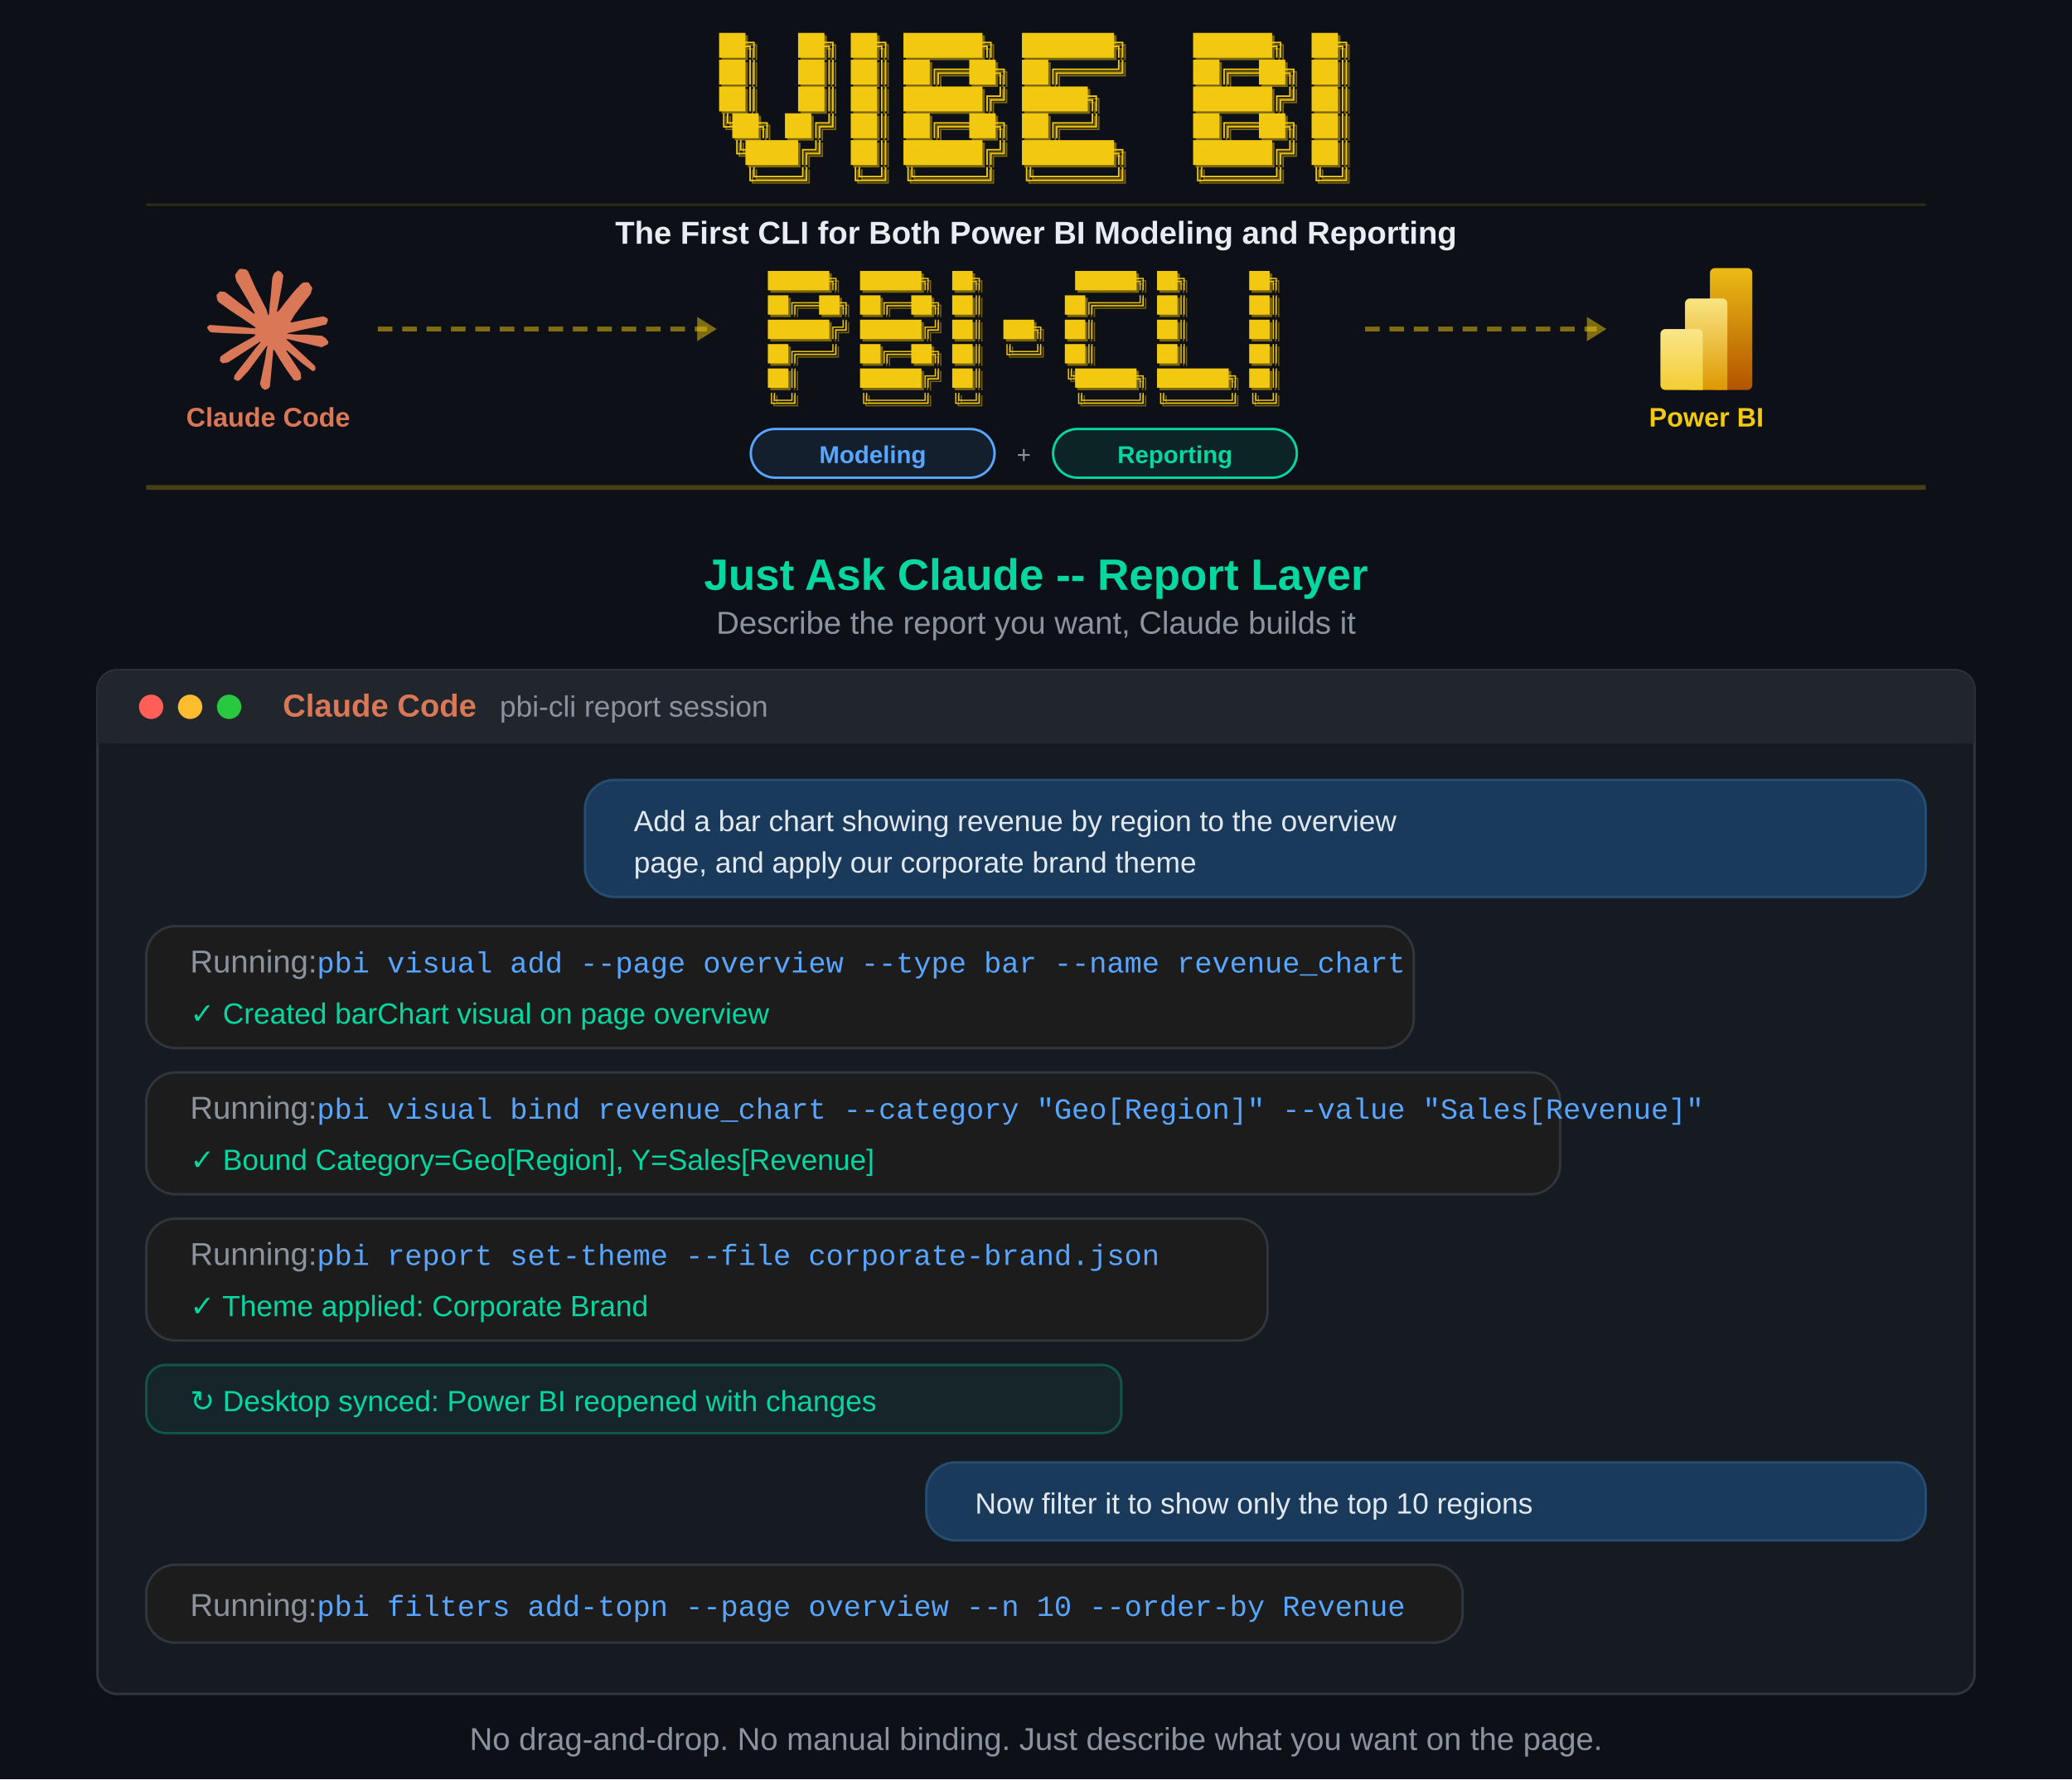
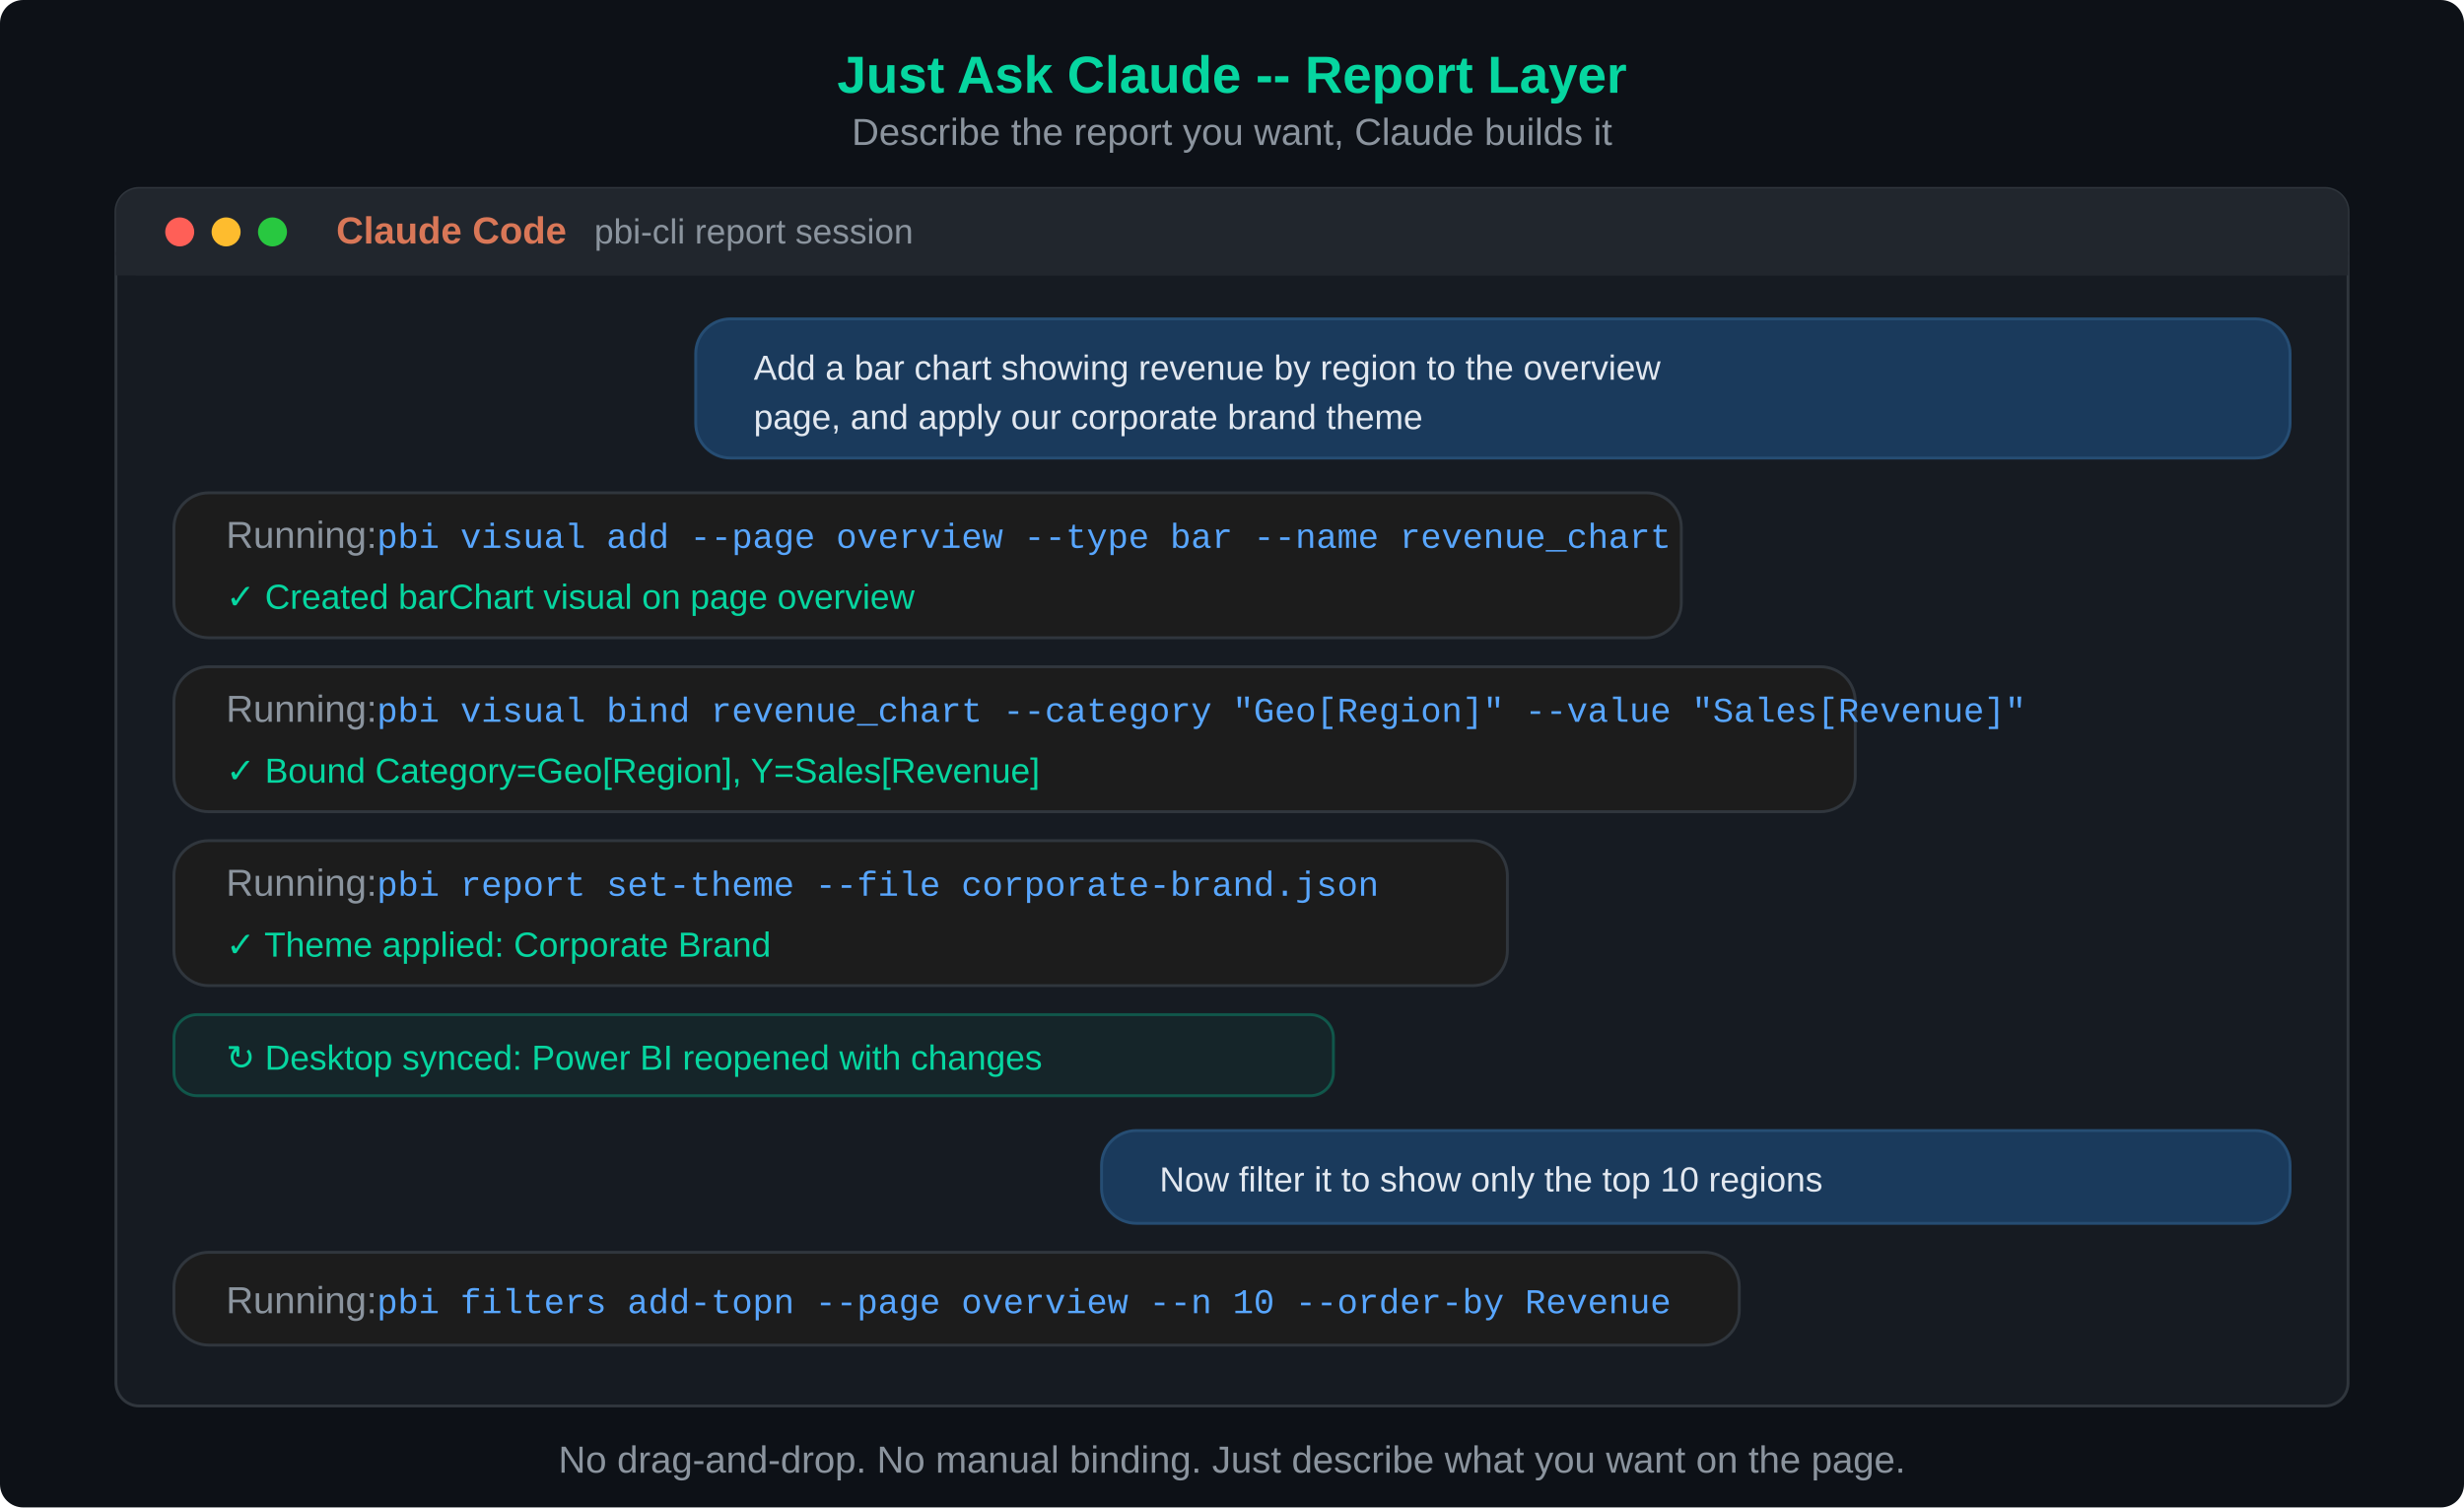
- <svg xmlns="http://www.w3.org/2000/svg" width="850" height="730" viewBox="0 0 850 730">
-   <defs>
-     <linearGradient id="hdr-bar1" x1="50%" y1="0%" x2="50%" y2="100%">
-       <stop offset="0%" stop-color="#EBBB14" />
-       <stop offset="100%" stop-color="#B25400" />
-     </linearGradient>
-     <linearGradient id="hdr-bar2" x1="50%" y1="0%" x2="50%" y2="100%">
-       <stop offset="0%" stop-color="#F9E583" />
-       <stop offset="100%" stop-color="#DE9800" />
-     </linearGradient>
-     <linearGradient id="hdr-bar3" x1="50%" y1="0%" x2="50%" y2="100%">
-       <stop offset="0%" stop-color="#F9E68B" />
-       <stop offset="100%" stop-color="#F3CD32" />
-     </linearGradient>
-     <linearGradient id="pbi-lg1" x1="50%" y1="0%" x2="50%" y2="100%">
-       <stop offset="0%" stop-color="#EBBB14" />
-       <stop offset="100%" stop-color="#B25400" />
-     </linearGradient>
-     <linearGradient id="pbi-lg2" x1="50%" y1="0%" x2="50%" y2="100%">
-       <stop offset="0%" stop-color="#F9E583" />
-       <stop offset="100%" stop-color="#DE9800" />
-     </linearGradient>
-     <linearGradient id="pbi-lg5" x1="50%" y1="0%" x2="50%" y2="100%">
-       <stop offset="0%" stop-color="#F9E68B" />
-       <stop offset="100%" stop-color="#F3CD32" />
-     </linearGradient>
-   </defs>
-   <rect width="100%" height="100%" fill="#0d1117" />
-   <text font-family="'Courier New', Courier, monospace" font-size="9" fill="#7A6508" xml:space="preserve">
-     <tspan x="296" y="22">██╗   ██╗ ██╗ ██████╗  ███████╗     ██████╗  ██╗</tspan>
-     <tspan x="296" y="33">██║   ██║ ██║ ██╔══██╗ ██╔════╝     ██╔══██╗ ██║</tspan>
-     <tspan x="296" y="44">██║   ██║ ██║ ██████╔╝ █████╗       ██████╔╝ ██║</tspan>
-     <tspan x="296" y="55">╚██╗ ██╔╝ ██║ ██╔══██╗ ██╔══╝       ██╔══██╗ ██║</tspan>
-     <tspan x="296" y="66"> ╚████╔╝  ██║ ██████╔╝ ███████╗     ██████╔╝ ██║</tspan>
-     <tspan x="296" y="77">  ╚═══╝   ╚═╝ ╚═════╝  ╚══════╝     ╚═════╝  ╚═╝</tspan>
-   </text>
-   <text font-family="'Courier New', Courier, monospace" font-size="9" fill="#F2C811" xml:space="preserve">
-     <tspan x="295" y="21">██╗   ██╗ ██╗ ██████╗  ███████╗     ██████╗  ██╗</tspan>
-     <tspan x="295" y="32">██║   ██║ ██║ ██╔══██╗ ██╔════╝     ██╔══██╗ ██║</tspan>
-     <tspan x="295" y="43">██║   ██║ ██║ ██████╔╝ █████╗       ██████╔╝ ██║</tspan>
-     <tspan x="295" y="54">╚██╗ ██╔╝ ██║ ██╔══██╗ ██╔══╝       ██╔══██╗ ██║</tspan>
-     <tspan x="295" y="65"> ╚████╔╝  ██║ ██████╔╝ ███████╗     ██████╔╝ ██║</tspan>
-     <tspan x="295" y="76">  ╚═══╝   ╚═╝ ╚═════╝  ╚══════╝     ╚═════╝  ╚═╝</tspan>
-   </text>
-   <line x1="60" y1="84" x2="790" y2="84" stroke="#F2C811" stroke-opacity="0.15" stroke-width="1" />
-   <text x="425" y="100" font-family="'Segoe UI', Arial, sans-serif" font-size="13" fill="#e6edf3" text-anchor="middle" font-weight="600">The First CLI for Both Power BI Modeling and Reporting</text>
-   <svg x="85" y="110" width="50" height="50" viewBox="0 0 1200 1200">
-     <path fill="#d97757" d="M 233.96 800.215 L 468.644 668.537 L 472.591 657.101 L 468.644 650.738 L 457.208 650.738 L 417.987 648.322 L 283.893 644.698 L 167.597 639.866 L 54.926 633.826 L 26.577 627.785 L 3.3e-05 592.752 L 2.738 575.275 L 26.577 559.248 L 60.725 562.228 L 136.188 567.383 L 249.423 575.195 L 331.57 580.027 L 453.262 592.671 L 472.591 592.671 L 475.329 584.859 L 468.725 580.027 L 463.571 575.195 L 346.389 495.785 L 219.544 411.866 L 153.101 363.544 L 117.181 339.06 L 99.06 316.107 L 91.248 266.014 L 123.866 230.094 L 167.678 233.074 L 178.873 236.054 L 223.248 270.201 L 318.04 343.57 L 441.826 434.738 L 459.946 449.799 L 467.195 444.644 L 468.081 441.02 L 459.946 427.409 L 392.617 305.718 L 320.779 181.933 L 288.805 130.631 L 280.349 99.866 C 277.369 87.221 275.195 76.591 275.195 63.624 L 312.322 13.208 L 332.859 6.604 L 382.389 13.208 L 403.248 31.329 L 434.014 101.718 L 483.866 212.537 L 561.181 363.221 L 583.812 407.919 L 595.893 449.315 L 600.403 461.96 L 608.215 461.96 L 608.215 454.712 L 614.577 369.826 L 626.336 265.611 L 637.772 131.517 L 641.718 93.745 L 660.403 48.483 L 697.53 24 L 726.524 37.852 L 750.363 72 L 747.06 94.067 L 732.886 186.201 L 705.101 330.524 L 686.98 427.168 L 697.53 427.168 L 709.611 415.087 L 758.497 350.175 L 840.644 247.49 L 876.886 206.738 L 919.168 161.718 L 946.309 140.295 L 997.611 140.295 L 1035.383 196.43 L 1018.47 254.416 L 965.638 321.423 L 921.826 378.202 L 859.007 462.765 L 819.785 530.416 L 823.409 535.812 L 832.752 534.926 L 974.658 504.725 L 1051.329 490.873 L 1142.819 475.168 L 1184.215 494.497 L 1188.725 514.148 L 1172.456 554.336 L 1074.604 578.497 L 959.839 601.45 L 788.94 641.879 L 786.846 643.409 L 789.262 646.389 L 866.255 653.638 L 899.195 655.409 L 979.812 655.409 L 1129.933 666.604 L 1169.154 692.537 L 1192.671 724.269 L 1188.725 748.43 L 1128.322 779.195 L 1046.819 759.866 L 856.591 714.604 L 791.356 698.336 L 782.336 698.336 L 782.336 703.732 L 836.698 756.886 L 936.322 846.846 L 1061.074 962.819 L 1067.436 991.49 L 1051.409 1014.121 L 1034.497 1011.705 L 924.886 929.235 L 882.604 892.108 L 786.846 811.49 L 780.483 811.49 L 780.483 819.946 L 802.55 852.242 L 919.087 1027.409 L 925.128 1081.128 L 916.671 1098.604 L 886.47 1109.154 L 853.289 1103.114 L 785.074 1007.356 L 714.685 899.517 L 657.906 802.872 L 650.98 806.819 L 617.477 1167.705 L 601.772 1186.148 L 565.53 1200 L 535.329 1177.047 L 519.302 1139.92 L 535.329 1066.551 L 554.658 970.792 L 570.362 894.685 L 584.537 800.134 L 592.993 768.725 L 592.43 766.631 L 585.503 767.517 L 514.228 865.369 L 405.826 1011.866 L 320.054 1103.678 L 299.517 1111.812 L 263.92 1093.369 L 267.221 1060.43 L 287.114 1031.114 L 405.826 880.107 L 477.423 786.524 L 523.651 732.483 L 523.329 724.671 L 520.591 724.671 L 205.289 929.396 L 149.154 936.644 L 124.993 914.014 L 127.973 876.886 L 139.409 864.805 L 234.201 799.57 L 233.879 799.893 Z" />
-   </svg>
-   <text x="110" y="175" font-family="'Segoe UI', Arial, sans-serif" font-size="11" fill="#d97757" text-anchor="middle" font-weight="600">Claude Code</text>
-   <line x1="155" y1="135" x2="290" y2="135" stroke="#F2C811" stroke-width="2" stroke-dasharray="6,4" stroke-opacity="0.5" />
-   <polygon points="294,135 286,130 286,140" fill="#F2C811" fill-opacity="0.5" />
-   <text font-family="'Courier New', Courier, monospace" font-size="7" fill="#7A6508" xml:space="preserve">
-     <tspan x="316" y="118">██████╗  ██████╗  ██╗         ██████╗ ██╗      ██╗</tspan>
-     <tspan x="316" y="128">██╔══██╗ ██╔══██╗ ██║        ██╔════╝ ██║      ██║</tspan>
-     <tspan x="316" y="138">██████╔╝ ██████╔╝ ██║  ███╗  ██║      ██║      ██║</tspan>
-     <tspan x="316" y="148">██╔═══╝  ██╔══██╗ ██║  ╚══╝  ██║      ██║      ██║</tspan>
-     <tspan x="316" y="158">██║      ██████╔╝ ██║        ╚██████╗ ███████╗ ██║</tspan>
-     <tspan x="316" y="168">╚═╝      ╚═════╝  ╚═╝         ╚═════╝ ╚══════╝ ╚═╝</tspan>
-   </text>
-   <text font-family="'Courier New', Courier, monospace" font-size="7" fill="#F2C811" xml:space="preserve">
-     <tspan x="315" y="117">██████╗  ██████╗  ██╗         ██████╗ ██╗      ██╗</tspan>
-     <tspan x="315" y="127">██╔══██╗ ██╔══██╗ ██║        ██╔════╝ ██║      ██║</tspan>
-     <tspan x="315" y="137">██████╔╝ ██████╔╝ ██║  ███╗  ██║      ██║      ██║</tspan>
-     <tspan x="315" y="147">██╔═══╝  ██╔══██╗ ██║  ╚══╝  ██║      ██║      ██║</tspan>
-     <tspan x="315" y="157">██║      ██████╔╝ ██║        ╚██████╗ ███████╗ ██║</tspan>
-     <tspan x="315" y="167">╚═╝      ╚═════╝  ╚═╝         ╚═════╝ ╚══════╝ ╚═╝</tspan>
-   </text>
-   <line x1="560" y1="135" x2="655" y2="135" stroke="#F2C811" stroke-width="2" stroke-dasharray="6,4" stroke-opacity="0.5" />
-   <polygon points="659,135 651,130 651,140" fill="#F2C811" fill-opacity="0.5" />
-   <svg x="675" y="110" width="50" height="50" viewBox="0 0 630 630">
-     <g transform="translate(77.5, 0)">
-       <rect fill="url(#pbi-lg1)" x="256" y="0" width="219" height="630" rx="26" />
-       <path fill="url(#pbi-lg2)" d="M346,604 L346,630 L320,630 L153,630 C138.64,630 127,618.36 127,604 L127,183 C127,168.64 138.64,157 153,157 L320,157 C334.36,157 346,168.64 346,183 L346,604 Z" />
-       <path fill="url(#pbi-lg5)" d="M219,604 L219,630 L193,630 L26,630 C11.64,630 0,618.36 0,604 L0,341 C0,326.64 11.64,315 26,315 L193,315 C207.36,315 219,326.64 219,341 L219,604 Z" />
-     </g>
-   </svg>
-   <text x="700" y="175" font-family="'Segoe UI', Arial, sans-serif" font-size="11" fill="#F2C811" text-anchor="middle" font-weight="600">Power BI</text>
-   <rect x="308" y="176" width="100" height="20" rx="10" fill="#58a6ff" fill-opacity="0.1" stroke="#58a6ff" stroke-width="1" />
-   <text x="358" y="190" font-family="'Segoe UI', Arial, sans-serif" font-size="10" fill="#58a6ff" text-anchor="middle" font-weight="600">Modeling</text>
-   <text x="420" y="190" font-family="'Segoe UI', Arial, sans-serif" font-size="10" fill="#8b949e" text-anchor="middle">+</text>
-   <rect x="432" y="176" width="100" height="20" rx="10" fill="#06d6a0" fill-opacity="0.1" stroke="#06d6a0" stroke-width="1" />
-   <text x="482" y="190" font-family="'Segoe UI', Arial, sans-serif" font-size="10" fill="#06d6a0" text-anchor="middle" font-weight="600">Reporting</text>
-   <line x1="60" y1="200" x2="790" y2="200" stroke="#F2C811" stroke-opacity="0.25" stroke-width="2" />
-   <g transform="translate(0, 210)">
-     <text x="425" y="32" font-family="'Segoe UI', Arial, sans-serif" font-size="18" fill="#06d6a0" text-anchor="middle" font-weight="bold">Just Ask Claude -- Report Layer</text>
-     <text x="425" y="50" font-family="'Segoe UI', Arial, sans-serif" font-size="13" fill="#8b949e" text-anchor="middle">Describe the report you want, Claude builds it</text>
-     <rect x="40" y="65" width="770" height="420" rx="8" fill="#161b22" stroke="#30363d" stroke-width="1" />
-     <rect x="40" y="65" width="770" height="30" rx="8" fill="#21262d" />
-     <rect x="40" y="87" width="770" height="8" fill="#21262d" />
-     <circle cx="62" cy="80" r="5" fill="#ff5f57" />
-     <circle cx="78" cy="80" r="5" fill="#febc2e" />
-     <circle cx="94" cy="80" r="5" fill="#28c840" />
-     <text x="116" y="84" font-family="'Segoe UI', Arial, sans-serif" font-size="13" fill="#d97757" font-weight="bold">Claude Code</text>
-     <text x="205" y="84" font-family="'Segoe UI', Arial, sans-serif" font-size="12" fill="#8b949e">pbi-cli report session</text>
-     <rect x="240" y="110" width="550" height="48" rx="12" fill="#1a3a5c" stroke="#264d73" stroke-width="1" />
-     <text x="260" y="131" font-family="'Segoe UI', Arial, sans-serif" font-size="12" fill="#e2e8f0">Add a bar chart showing revenue by region to the overview</text>
-     <text x="260" y="148" font-family="'Segoe UI', Arial, sans-serif" font-size="12" fill="#e2e8f0">page, and apply our corporate brand theme</text>
-     <rect x="60" y="170" width="520" height="50" rx="12" fill="#1c1c1c" stroke="#30363d" stroke-width="1" />
-     <text x="78" y="189" font-family="'Segoe UI', Arial, sans-serif" font-size="13" fill="#8b949e">Running:</text>
-     <text x="130" y="189" font-family="'Courier New', Courier, monospace" font-size="12" fill="#58a6ff">pbi visual add --page overview --type bar --name revenue_chart</text>
-     <text x="78" y="210" font-family="'Segoe UI', Arial, sans-serif" font-size="12" fill="#06d6a0">✓ Created barChart visual on page overview</text>
-     <rect x="60" y="230" width="580" height="50" rx="12" fill="#1c1c1c" stroke="#30363d" stroke-width="1" />
-     <text x="78" y="249" font-family="'Segoe UI', Arial, sans-serif" font-size="13" fill="#8b949e">Running:</text>
-     <text x="130" y="249" font-family="'Courier New', Courier, monospace" font-size="12" fill="#58a6ff">pbi visual bind revenue_chart --category "Geo[Region]" --value "Sales[Revenue]"</text>
-     <text x="78" y="270" font-family="'Segoe UI', Arial, sans-serif" font-size="12" fill="#06d6a0">✓ Bound Category=Geo[Region], Y=Sales[Revenue]</text>
-     <rect x="60" y="290" width="460" height="50" rx="12" fill="#1c1c1c" stroke="#30363d" stroke-width="1" />
-     <text x="78" y="309" font-family="'Segoe UI', Arial, sans-serif" font-size="13" fill="#8b949e">Running:</text>
-     <text x="130" y="309" font-family="'Courier New', Courier, monospace" font-size="12" fill="#58a6ff">pbi report set-theme --file corporate-brand.json</text>
-     <text x="78" y="330" font-family="'Segoe UI', Arial, sans-serif" font-size="12" fill="#06d6a0">✓ Theme applied: Corporate Brand</text>
-     <rect x="60" y="350" width="400" height="28" rx="8" fill="#06d6a0" fill-opacity="0.06" stroke="#06d6a0" stroke-width="1" stroke-opacity="0.3" />
-     <text x="78" y="369" font-family="'Segoe UI', Arial, sans-serif" font-size="12" fill="#06d6a0">↻ Desktop synced: Power BI reopened with changes</text>
-     <rect x="380" y="390" width="410" height="32" rx="12" fill="#1a3a5c" stroke="#264d73" stroke-width="1" />
-     <text x="400" y="411" font-family="'Segoe UI', Arial, sans-serif" font-size="12" fill="#e2e8f0">Now filter it to show only the top 10 regions</text>
-     <rect x="60" y="432" width="540" height="32" rx="12" fill="#1c1c1c" stroke="#30363d" stroke-width="1" />
-     <text x="78" y="453" font-family="'Segoe UI', Arial, sans-serif" font-size="13" fill="#8b949e">Running:</text>
-     <text x="130" y="453" font-family="'Courier New', Courier, monospace" font-size="12" fill="#58a6ff">pbi filters add-topn --page overview --n 10 --order-by Revenue</text>
-     <text x="425" y="508" font-family="'Segoe UI', Arial, sans-serif" font-size="13" fill="#8b949e" text-anchor="middle">No drag-and-drop. No manual binding. Just describe what you want on the page.</text>
-   </g>
+ <svg xmlns="http://www.w3.org/2000/svg" width="850" height="520" viewBox="0 0 850 520">
+   <rect width="100%" height="100%" fill="#0d1117" rx="8" />
+   <text x="425" y="32" font-family="'Segoe UI', Arial, sans-serif" font-size="18" fill="#06d6a0" text-anchor="middle" font-weight="bold">Just Ask Claude -- Report Layer</text>
+   <text x="425" y="50" font-family="'Segoe UI', Arial, sans-serif" font-size="13" fill="#8b949e" text-anchor="middle">Describe the report you want, Claude builds it</text>
+   <rect x="40" y="65" width="770" height="420" rx="8" fill="#161b22" stroke="#30363d" stroke-width="1" />
+   <rect x="40" y="65" width="770" height="30" rx="8" fill="#21262d" />
+   <rect x="40" y="87" width="770" height="8" fill="#21262d" />
+   <circle cx="62" cy="80" r="5" fill="#ff5f57" />
+   <circle cx="78" cy="80" r="5" fill="#febc2e" />
+   <circle cx="94" cy="80" r="5" fill="#28c840" />
+   <text x="116" y="84" font-family="'Segoe UI', Arial, sans-serif" font-size="13" fill="#d97757" font-weight="bold">Claude Code</text>
+   <text x="205" y="84" font-family="'Segoe UI', Arial, sans-serif" font-size="12" fill="#8b949e">pbi-cli report session</text>
+   <rect x="240" y="110" width="550" height="48" rx="12" fill="#1a3a5c" stroke="#264d73" stroke-width="1" />
+   <text x="260" y="131" font-family="'Segoe UI', Arial, sans-serif" font-size="12" fill="#e2e8f0">Add a bar chart showing revenue by region to the overview</text>
+   <text x="260" y="148" font-family="'Segoe UI', Arial, sans-serif" font-size="12" fill="#e2e8f0">page, and apply our corporate brand theme</text>
+   <rect x="60" y="170" width="520" height="50" rx="12" fill="#1c1c1c" stroke="#30363d" stroke-width="1" />
+   <text x="78" y="189" font-family="'Segoe UI', Arial, sans-serif" font-size="13" fill="#8b949e">Running:</text>
+   <text x="130" y="189" font-family="'Courier New', Courier, monospace" font-size="12" fill="#58a6ff">pbi visual add --page overview --type bar --name revenue_chart</text>
+   <text x="78" y="210" font-family="'Segoe UI', Arial, sans-serif" font-size="12" fill="#06d6a0">✓ Created barChart visual on page overview</text>
+   <rect x="60" y="230" width="580" height="50" rx="12" fill="#1c1c1c" stroke="#30363d" stroke-width="1" />
+   <text x="78" y="249" font-family="'Segoe UI', Arial, sans-serif" font-size="13" fill="#8b949e">Running:</text>
+   <text x="130" y="249" font-family="'Courier New', Courier, monospace" font-size="12" fill="#58a6ff">pbi visual bind revenue_chart --category "Geo[Region]" --value "Sales[Revenue]"</text>
+   <text x="78" y="270" font-family="'Segoe UI', Arial, sans-serif" font-size="12" fill="#06d6a0">✓ Bound Category=Geo[Region], Y=Sales[Revenue]</text>
+   <rect x="60" y="290" width="460" height="50" rx="12" fill="#1c1c1c" stroke="#30363d" stroke-width="1" />
+   <text x="78" y="309" font-family="'Segoe UI', Arial, sans-serif" font-size="13" fill="#8b949e">Running:</text>
+   <text x="130" y="309" font-family="'Courier New', Courier, monospace" font-size="12" fill="#58a6ff">pbi report set-theme --file corporate-brand.json</text>
+   <text x="78" y="330" font-family="'Segoe UI', Arial, sans-serif" font-size="12" fill="#06d6a0">✓ Theme applied: Corporate Brand</text>
+   <rect x="60" y="350" width="400" height="28" rx="8" fill="#06d6a0" fill-opacity="0.06" stroke="#06d6a0" stroke-width="1" stroke-opacity="0.3" />
+   <text x="78" y="369" font-family="'Segoe UI', Arial, sans-serif" font-size="12" fill="#06d6a0">↻ Desktop synced: Power BI reopened with changes</text>
+   <rect x="380" y="390" width="410" height="32" rx="12" fill="#1a3a5c" stroke="#264d73" stroke-width="1" />
+   <text x="400" y="411" font-family="'Segoe UI', Arial, sans-serif" font-size="12" fill="#e2e8f0">Now filter it to show only the top 10 regions</text>
+   <rect x="60" y="432" width="540" height="32" rx="12" fill="#1c1c1c" stroke="#30363d" stroke-width="1" />
+   <text x="78" y="453" font-family="'Segoe UI', Arial, sans-serif" font-size="13" fill="#8b949e">Running:</text>
+   <text x="130" y="453" font-family="'Courier New', Courier, monospace" font-size="12" fill="#58a6ff">pbi filters add-topn --page overview --n 10 --order-by Revenue</text>
+   <text x="425" y="508" font-family="'Segoe UI', Arial, sans-serif" font-size="13" fill="#8b949e" text-anchor="middle">No drag-and-drop. No manual binding. Just describe what you want on the page.</text>
</svg>
